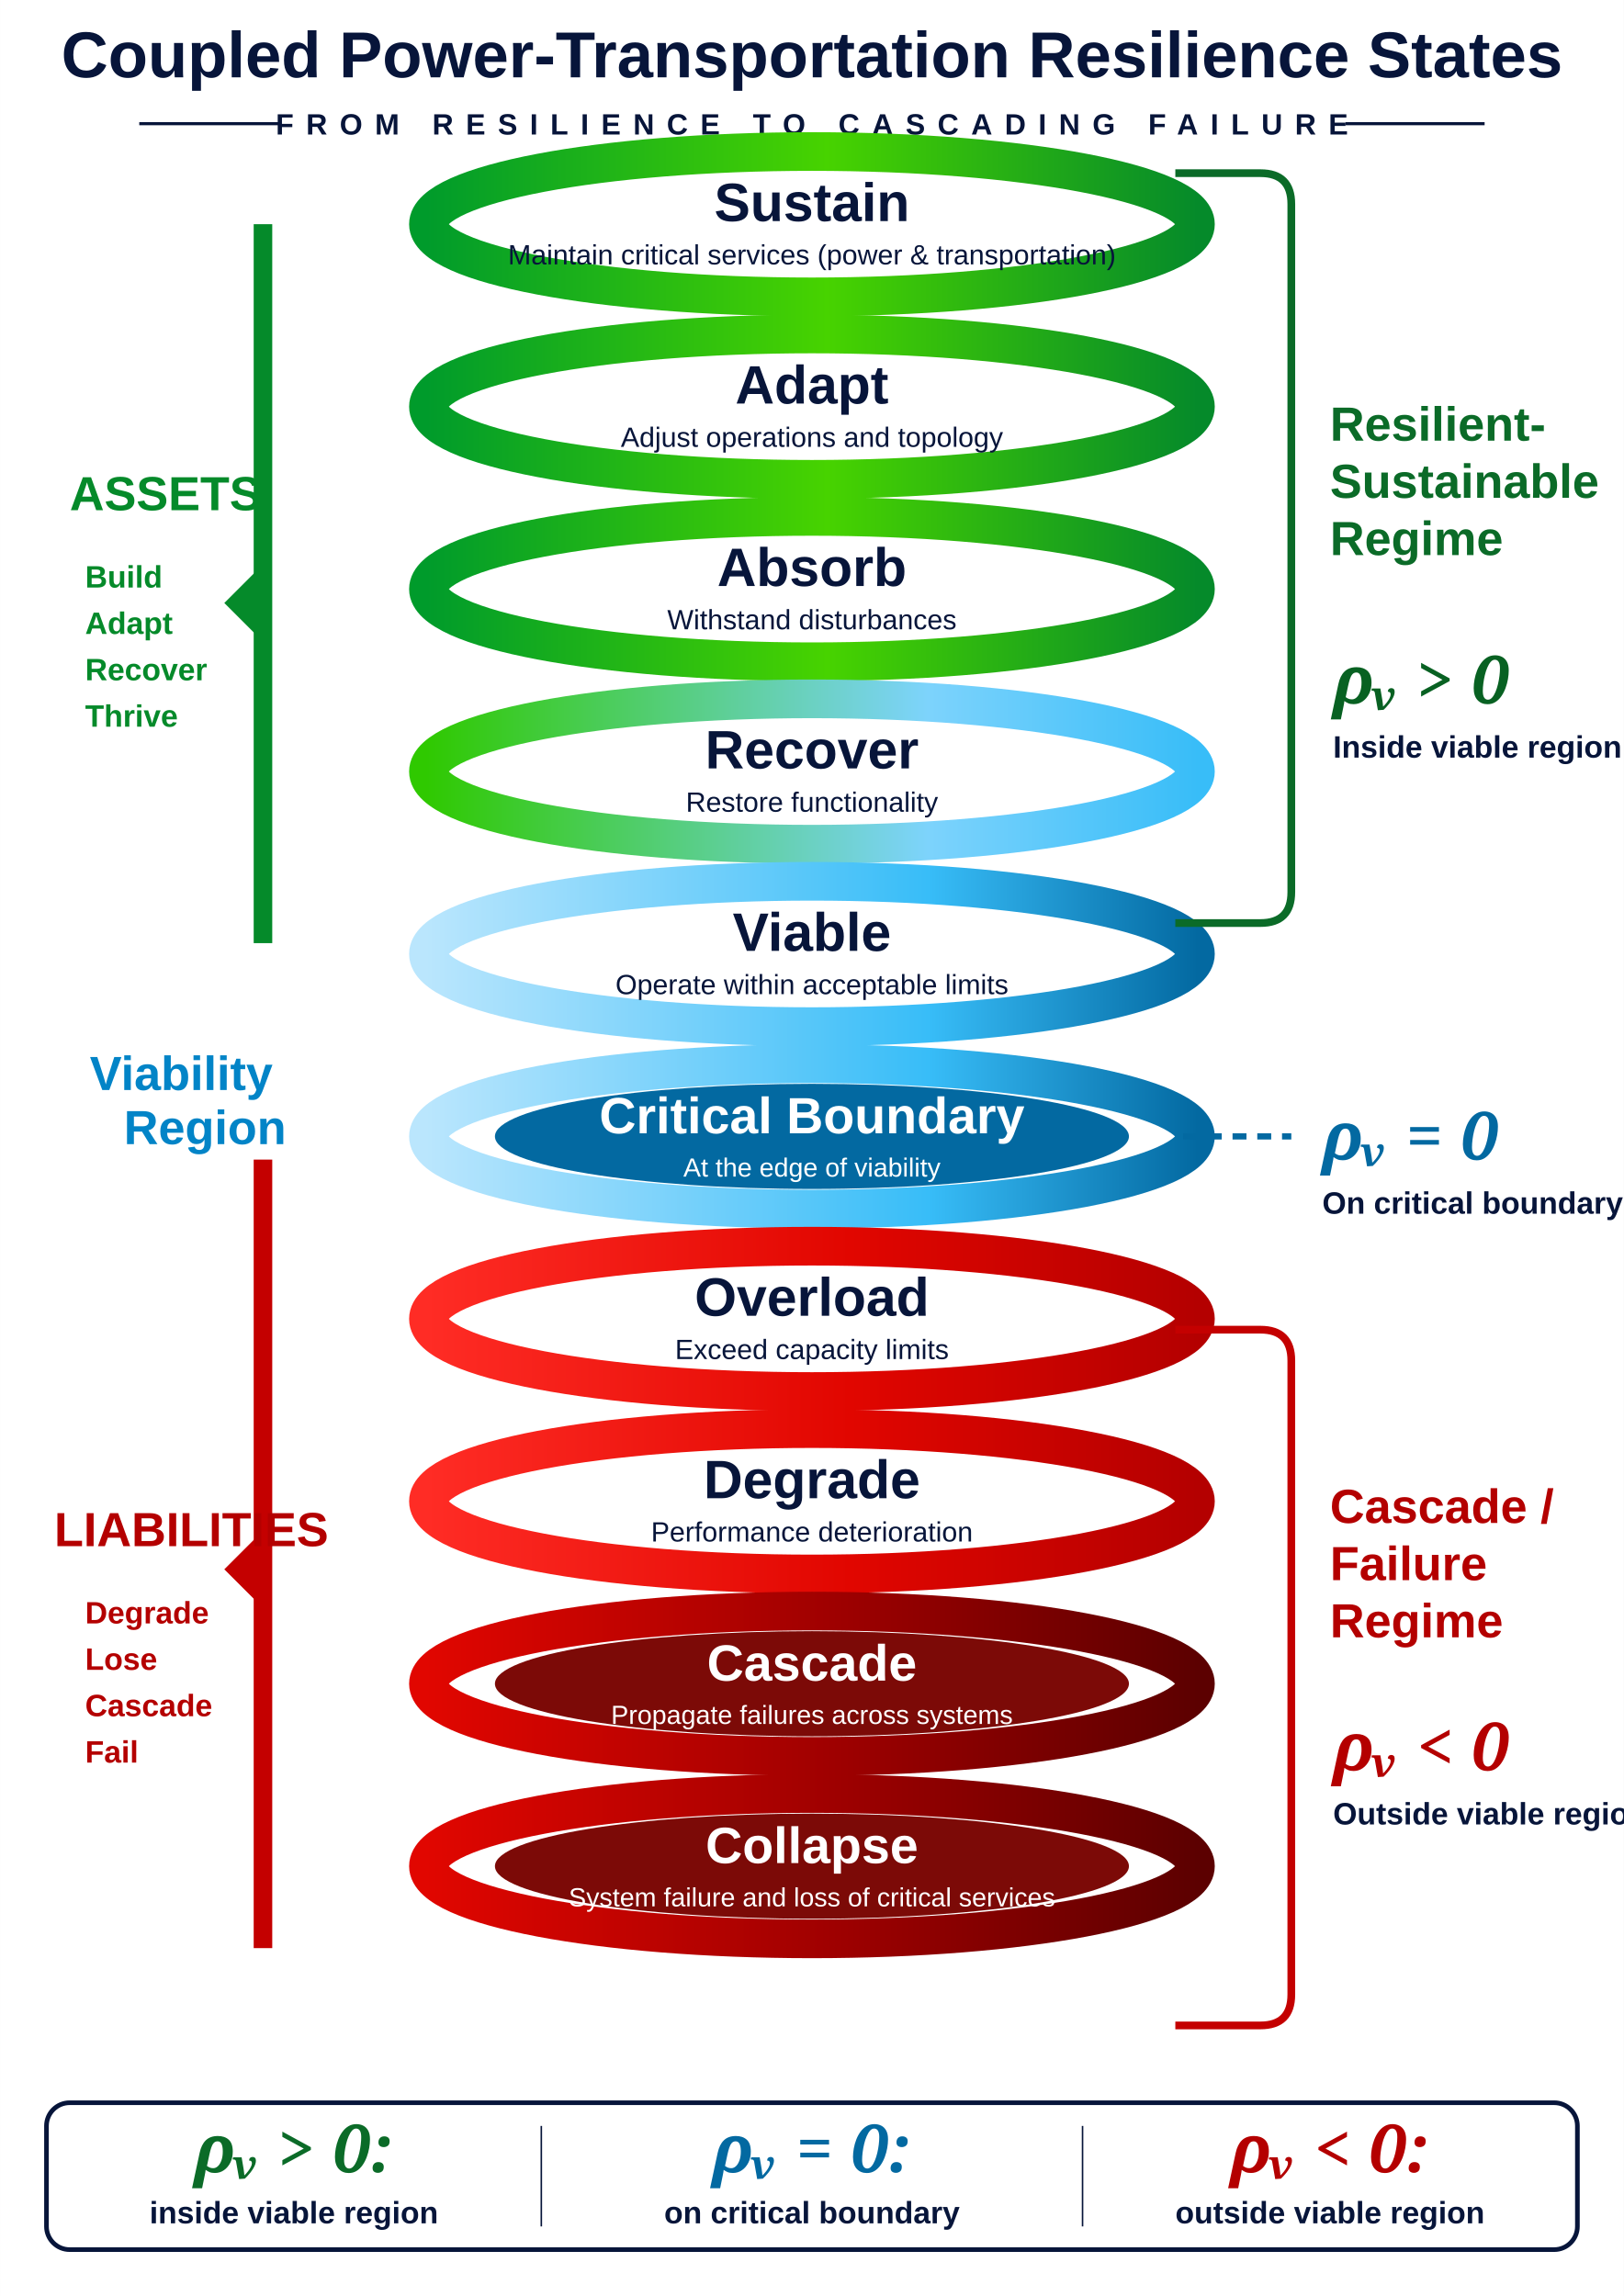
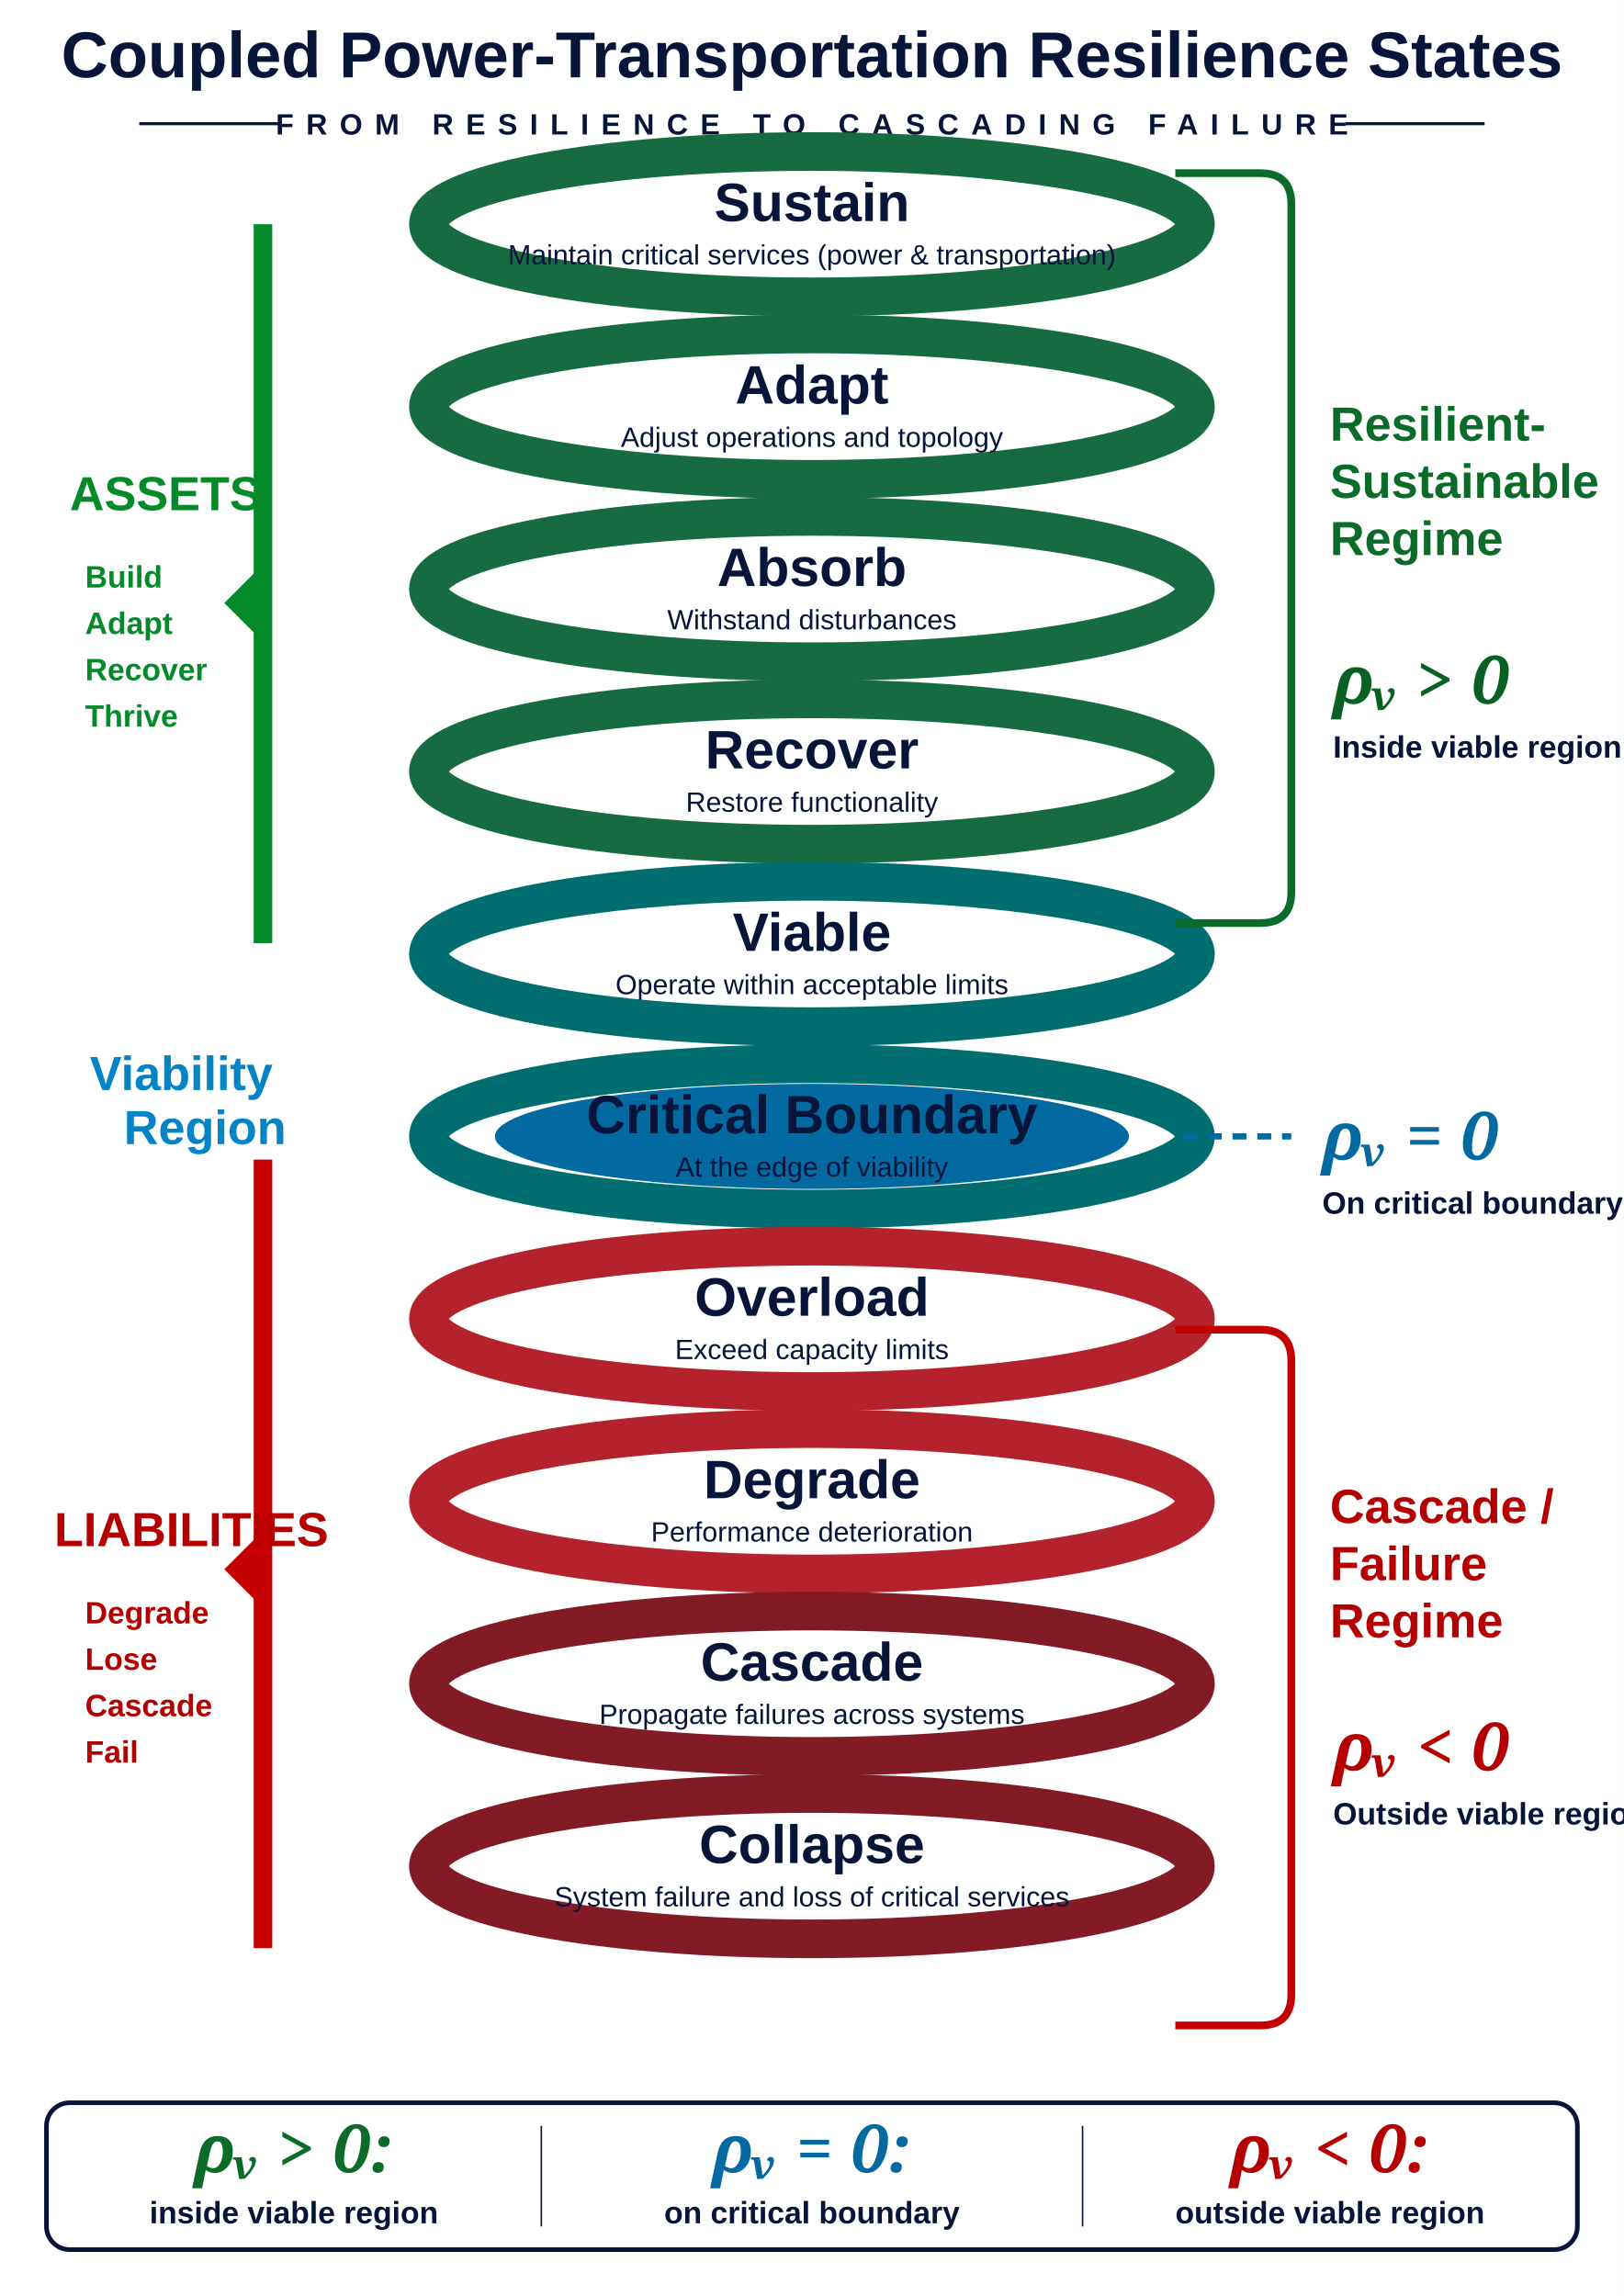
<svg xmlns="http://www.w3.org/2000/svg" width="297mm" height="420mm" viewBox="0 0 1050 1485">
  <defs>
-     <linearGradient id="gGreen">
-       <stop stop-color="#009B2B" />
-       <stop offset=".52" stop-color="#47D300" />
-       <stop offset="1" stop-color="#058A2A" />
-     </linearGradient>
-     <linearGradient id="gGA">
-       <stop stop-color="#2FC900" />
-       <stop offset=".65" stop-color="#7dd3fc" />
-       <stop offset="1" stop-color="#38bdf8" />
-     </linearGradient>
-     <linearGradient id="gAmber">
-       <stop stop-color="#bae6fd" />
-       <stop offset=".65" stop-color="#38bdf8" />
-       <stop offset="1" stop-color="#0369a1" />
-     </linearGradient>
-     <linearGradient id="gRed">
-       <stop stop-color="#FF2C25" />
-       <stop offset=".55" stop-color="#E10600" />
-       <stop offset="1" stop-color="#B40000" />
-     </linearGradient>
-     <linearGradient id="gDarkRed">
-       <stop stop-color="#E10600" />
-       <stop offset=".55" stop-color="#9C0000" />
-       <stop offset="1" stop-color="#5C0000" />
-     </linearGradient>
    <style>.title{font:700 42px Arial,sans-serif;fill:#07153A}.sub{font:600 19px Arial,sans-serif;letter-spacing:8px;fill:#07153A}.state{font:700 35px Arial,sans-serif;fill:#07153A}.stateW{font:700 33px Arial,sans-serif;fill:white}.desc{font:500 18px Arial,sans-serif;fill:#07153A}.descW{font:500 17px Arial,sans-serif;fill:white}.side{font:700 31px Arial,sans-serif}.small{font:600 20px Arial,sans-serif}.rho{font:italic 700 43px Georgia,serif}</style>
  </defs>
-   <rect width="1050" height="1485" fill="white" />
+   <rect width="1050" height="1485" fill="#FFFFFF" />
  <text x="525" y="50" text-anchor="middle" class="title">Coupled Power-Transportation Resilience States</text>
  <line x1="90" y1="80" x2="180" y2="80" stroke="#07153A" stroke-width="2" />
  <line x1="870" y1="80" x2="960" y2="80" stroke="#07153A" stroke-width="2" />
  <text x="525" y="87" text-anchor="middle" class="sub">FROM RESILIENCE TO CASCADING FAILURE</text>
  <line x1="170" y1="145" x2="170" y2="610" stroke="#058A2A" stroke-width="12" />
  <polygon points="170,365 145,390 170,415" fill="#058A2A" />
  <text x="45" y="330" class="side" fill="#058A2A">ASSETS</text>
  <text x="55" y="380" class="small" fill="#058A2A">Build</text>
  <text x="55" y="410" class="small" fill="#058A2A">Adapt</text>
  <text x="55" y="440" class="small" fill="#058A2A">Recover</text>
  <text x="55" y="470" class="small" fill="#058A2A">Thrive</text>
  <line x1="170" y1="750" x2="170" y2="1260" stroke="#C40000" stroke-width="12" />
  <polygon points="170,990 145,1015 170,1040" fill="#C40000" />
  <text x="35" y="1000" class="side" fill="#B40000">LIABILITIES</text>
  <text x="55" y="1050" class="small" fill="#B40000">Degrade</text>
  <text x="55" y="1080" class="small" fill="#B40000">Lose</text>
  <text x="55" y="1110" class="small" fill="#B40000">Cascade</text>
  <text x="55" y="1140" class="small" fill="#B40000">Fail</text>
  <text x="58" y="705" class="side" fill="#0284c7">Viability</text>
  <text x="80" y="740" class="side" fill="#0284c7">Region</text>
-   <ellipse cx="525" cy="145" rx="248" ry="47" fill="white" stroke="url(#gGreen)" stroke-width="25" />
+   <ellipse cx="525" cy="145" rx="248" ry="47" fill="#FFFFFF" stroke="#176B42" stroke-width="25" />
  <text x="525" y="143" text-anchor="middle" class="state">Sustain</text>
  <text x="525" y="171" text-anchor="middle" class="desc">Maintain critical services (power &amp; transportation)</text>
-   <ellipse cx="525" cy="263" rx="248" ry="47" fill="white" stroke="url(#gGreen)" stroke-width="25" />
+   <ellipse cx="525" cy="263" rx="248" ry="47" fill="#FFFFFF" stroke="#176B42" stroke-width="25" />
  <text x="525" y="261" text-anchor="middle" class="state">Adapt</text>
  <text x="525" y="289" text-anchor="middle" class="desc">Adjust operations and topology</text>
-   <ellipse cx="525" cy="381" rx="248" ry="47" fill="white" stroke="url(#gGreen)" stroke-width="25" />
+   <ellipse cx="525" cy="381" rx="248" ry="47" fill="#FFFFFF" stroke="#176B42" stroke-width="25" />
  <text x="525" y="379" text-anchor="middle" class="state">Absorb</text>
  <text x="525" y="407" text-anchor="middle" class="desc">Withstand disturbances</text>
-   <ellipse cx="525" cy="499" rx="248" ry="47" fill="white" stroke="url(#gGA)" stroke-width="25" />
+   <ellipse cx="525" cy="499" rx="248" ry="47" fill="#FFFFFF" stroke="#176B42" stroke-width="25" />
  <text x="525" y="497" text-anchor="middle" class="state">Recover</text>
  <text x="525" y="525" text-anchor="middle" class="desc">Restore functionality</text>
-   <ellipse cx="525" cy="617" rx="248" ry="47" fill="white" stroke="url(#gAmber)" stroke-width="25" />
+   <ellipse cx="525" cy="617" rx="248" ry="47" fill="#FFFFFF" stroke="#006D70" stroke-width="25" />
  <text x="525" y="615" text-anchor="middle" class="state">Viable</text>
  <text x="525" y="643" text-anchor="middle" class="desc">Operate within acceptable limits</text>
-   <ellipse cx="525" cy="735" rx="248" ry="47" fill="white" stroke="url(#gAmber)" stroke-width="25" />
+   <ellipse cx="525" cy="735" rx="248" ry="47" fill="#FFFFFF" stroke="#006D70" stroke-width="25" />
  <ellipse cx="525" cy="735" rx="205" ry="34" fill="#0369a1" />
-   <text x="525" y="733" text-anchor="middle" class="stateW">Critical Boundary</text>
-   <text x="525" y="761" text-anchor="middle" class="descW">At the edge of viability</text>
-   <ellipse cx="525" cy="853" rx="248" ry="47" fill="white" stroke="url(#gRed)" stroke-width="25" />
+   <text x="525" y="733" text-anchor="middle" class="state">Critical Boundary</text>
+   <text x="525" y="761" text-anchor="middle" class="desc">At the edge of viability</text>
+   <ellipse cx="525" cy="853" rx="248" ry="47" fill="#FFFFFF" stroke="#B4232C" stroke-width="25" />
  <text x="525" y="851" text-anchor="middle" class="state">Overload</text>
  <text x="525" y="879" text-anchor="middle" class="desc">Exceed capacity limits</text>
-   <ellipse cx="525" cy="971" rx="248" ry="47" fill="white" stroke="url(#gRed)" stroke-width="25" />
+   <ellipse cx="525" cy="971" rx="248" ry="47" fill="#FFFFFF" stroke="#B4232C" stroke-width="25" />
  <text x="525" y="969" text-anchor="middle" class="state">Degrade</text>
  <text x="525" y="997" text-anchor="middle" class="desc">Performance deterioration</text>
-   <ellipse cx="525" cy="1089" rx="248" ry="47" fill="white" stroke="url(#gDarkRed)" stroke-width="25" />
-   <ellipse cx="525" cy="1089" rx="205" ry="34" fill="#7C0A07" />
-   <text x="525" y="1087" text-anchor="middle" class="stateW">Cascade</text>
-   <text x="525" y="1115" text-anchor="middle" class="descW">Propagate failures across systems</text>
-   <ellipse cx="525" cy="1207" rx="248" ry="47" fill="white" stroke="url(#gDarkRed)" stroke-width="25" />
-   <ellipse cx="525" cy="1207" rx="205" ry="34" fill="#7C0A07" />
-   <text x="525" y="1205" text-anchor="middle" class="stateW">Collapse</text>
-   <text x="525" y="1233" text-anchor="middle" class="descW">System failure and loss of critical services</text>
+   <ellipse cx="525" cy="1089" rx="248" ry="47" fill="#FFFFFF" stroke="#821B25" stroke-width="25" />
+   <ellipse cx="525" cy="1089" rx="205" ry="34" fill="#FFFFFF" />
+   <text x="525" y="1087" text-anchor="middle" class="state">Cascade</text>
+   <text x="525" y="1115" text-anchor="middle" class="desc">Propagate failures across systems</text>
+   <ellipse cx="525" cy="1207" rx="248" ry="47" fill="#FFFFFF" stroke="#821B25" stroke-width="25" />
+   <ellipse cx="525" cy="1207" rx="205" ry="34" fill="#FFFFFF" />
+   <text x="525" y="1205" text-anchor="middle" class="state">Collapse</text>
+   <text x="525" y="1233" text-anchor="middle" class="desc">System failure and loss of critical services</text>
  <path d="M760 112 h55 q20 0 20 20 v445 q0 20 -20 20 h-55" fill="none" stroke="#0B6B28" stroke-width="5" />
  <text x="860" y="285" class="side" fill="#0B6B28">Resilient-</text>
  <text x="860" y="322" class="side" fill="#0B6B28">Sustainable</text>
  <text x="860" y="359" class="side" fill="#0B6B28">Regime</text>
  <text x="862" y="455" class="rho" fill="#086122">ρᵥ &gt; 0</text>
  <text x="862" y="490" class="small" fill="#07153A">Inside viable region</text>
  <line x1="765" y1="735" x2="835" y2="735" stroke="#0369a1" stroke-width="4" stroke-dasharray="9 7" />
  <text x="855" y="750" class="rho" fill="#0369a1">ρᵥ = 0</text>
  <text x="855" y="785" class="small" fill="#07153A">On critical boundary</text>
  <path d="M760 860 h55 q20 0 20 20 v410 q0 20 -20 20 h-55" fill="none" stroke="#C40000" stroke-width="5" />
  <text x="860" y="985" class="side" fill="#B40000">Cascade /</text>
  <text x="860" y="1022" class="side" fill="#B40000">Failure</text>
  <text x="860" y="1059" class="side" fill="#B40000">Regime</text>
  <text x="862" y="1145" class="rho" fill="#B40000">ρᵥ &lt; 0</text>
  <text x="862" y="1180" class="small" fill="#07153A">Outside viable region</text>
-   <rect x="30" y="1360" width="990" height="95" rx="15" fill="white" stroke="#07153A" stroke-width="3" />
+   <rect x="30" y="1360" width="990" height="95" rx="15" fill="#FFFFFF" stroke="#07153A" stroke-width="3" />
  <line x1="350" y1="1375" x2="350" y2="1440" stroke="#07153A" />
  <line x1="700" y1="1375" x2="700" y2="1440" stroke="#07153A" />
  <text x="190" y="1405" text-anchor="middle" class="rho" fill="#0B6B28">ρᵥ &gt; 0:</text>
  <text x="190" y="1438" text-anchor="middle" class="small" fill="#07153A">inside viable region</text>
  <text x="525" y="1405" text-anchor="middle" class="rho" fill="#0369a1">ρᵥ = 0:</text>
  <text x="525" y="1438" text-anchor="middle" class="small" fill="#07153A">on critical boundary</text>
  <text x="860" y="1405" text-anchor="middle" class="rho" fill="#B40000">ρᵥ &lt; 0:</text>
  <text x="860" y="1438" text-anchor="middle" class="small" fill="#07153A">outside viable region</text>
</svg>
